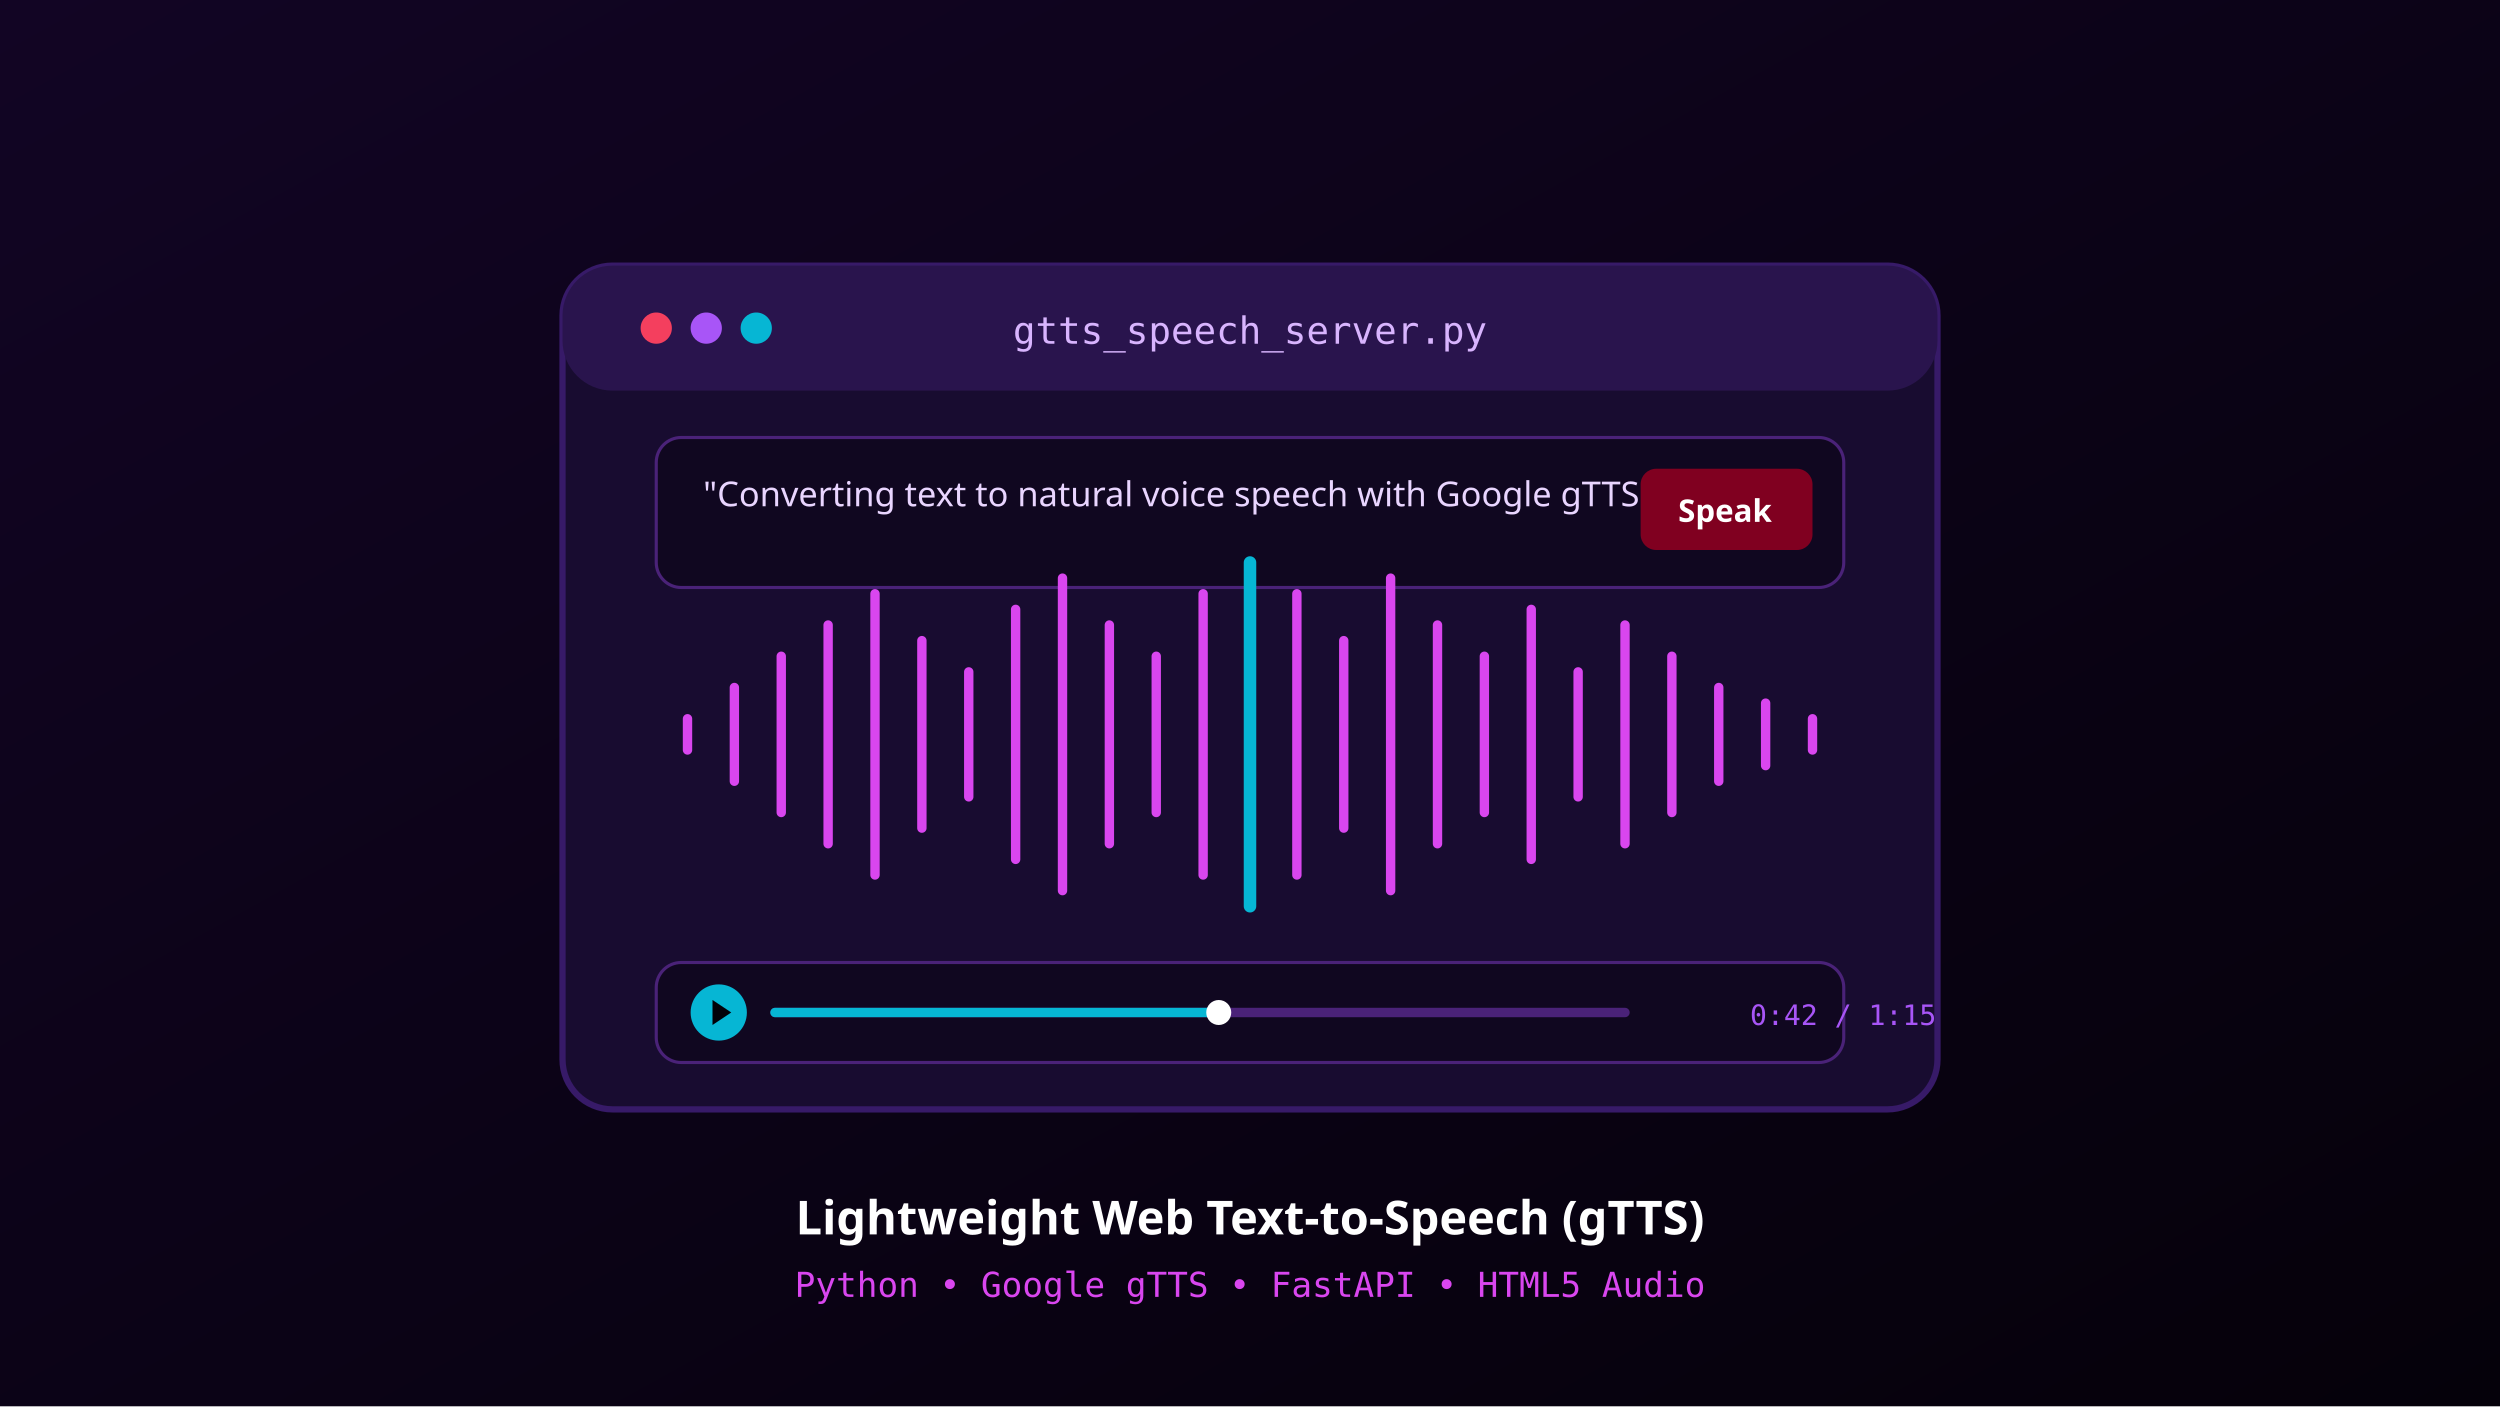
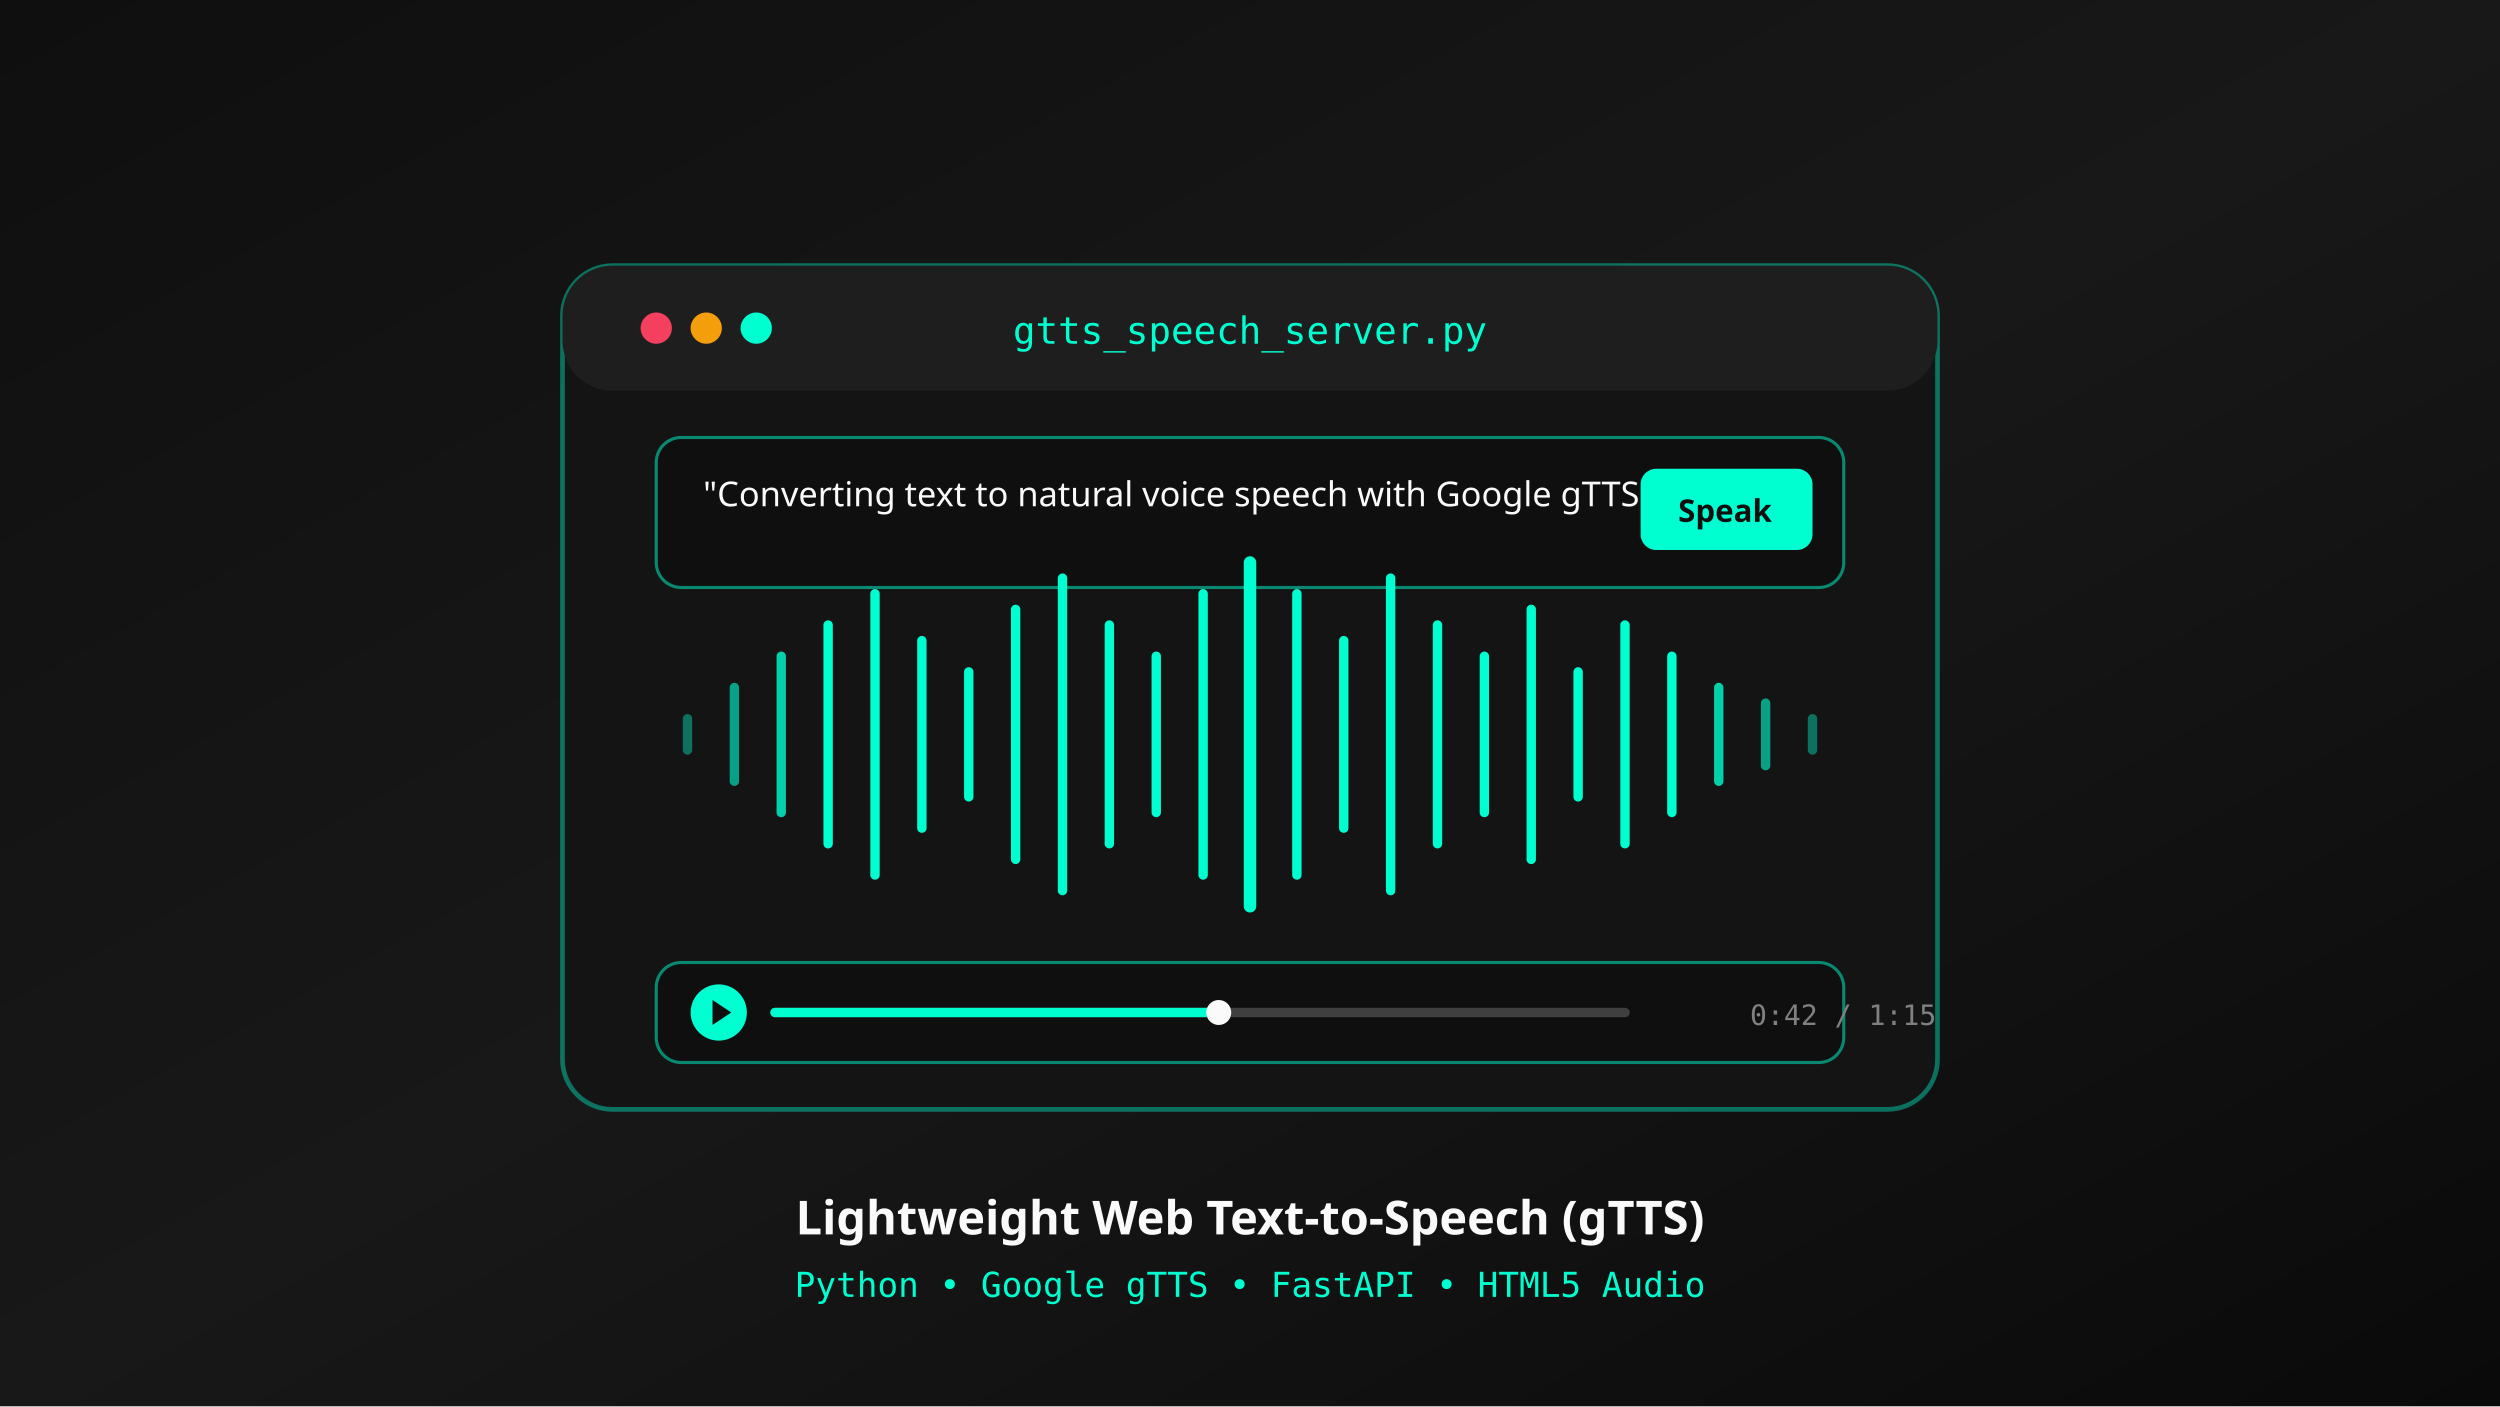
<svg xmlns="http://www.w3.org/2000/svg" viewBox="0 0 800 450" width="100%" height="100%">
  <defs>
    <linearGradient id="bg-tts" x1="0%" y1="0%" x2="100%" y2="100%">
-       <stop offset="0%" stop-color="#120524" />
-       <stop offset="100%" stop-color="#05010a" />
+       <stop offset="0%" stop-color="#0F0F0F" />
+       <stop offset="50%" stop-color="#181818" />
+       <stop offset="100%" stop-color="#0A0A0A" />
    </linearGradient>
  </defs>
  <rect width="800" height="450" fill="url(#bg-tts)" />
-   <rect x="180" y="85" width="440" height="270" rx="16" fill="#180c30" stroke="#371a68" stroke-width="2" />
-   <rect x="180" y="85" width="440" height="40" rx="16" fill="#29144d" />
+   <rect x="180" y="85" width="440" height="270" rx="16" fill="#141414" stroke="#00FFD0" stroke-width="1.5" stroke-opacity="0.4" />
+   <rect x="180" y="85" width="440" height="40" rx="16" fill="#1E1E1E" />
  <circle cx="210" cy="105" r="5" fill="#f43f5e" />
-   <circle cx="226" cy="105" r="5" fill="#a855f7" />
-   <circle cx="242" cy="105" r="5" fill="#06b6d4" />
-   <text x="400" y="110" fill="#d8b4fe" font-family="monospace" font-size="12" text-anchor="middle">gtts_speech_server.py</text>
-   <rect x="210" y="140" width="380" height="48" rx="8" fill="#100720" stroke="#4a2278" stroke-width="1" />
-   <text x="225" y="162" fill="#e9d5ff" font-family="sans-serif" font-size="11">"Converting text to natural voice speech with Google gTTS..."</text>
-   <rect x="525" y="150" width="55" height="26" rx="5" fill="#800020" />
-   <text x="552" y="167" fill="#ffffff" font-family="sans-serif" font-weight="bold" font-size="10" text-anchor="middle">Speak</text>
-   <g stroke="#d946ef" stroke-width="3" stroke-linecap="round">
-     <line x1="220" y1="230" x2="220" y2="240" />
-     <line x1="235" y1="220" x2="235" y2="250" />
-     <line x1="250" y1="210" x2="250" y2="260" />
+   <circle cx="226" cy="105" r="5" fill="#f59e0b" />
+   <circle cx="242" cy="105" r="5" fill="#00FFD0" />
+   <text x="400" y="110" fill="#00FFD0" font-family="monospace" font-size="12" text-anchor="middle">gtts_speech_server.py</text>
+   <rect x="210" y="140" width="380" height="48" rx="8" fill="#0F0F0F" stroke="#00FFD0" stroke-width="1" stroke-opacity="0.5" />
+   <text x="225" y="162" fill="#FAFAFA" font-family="sans-serif" font-size="11">"Converting text to natural voice speech with Google gTTS..."</text>
+   <rect x="525" y="150" width="55" height="26" rx="5" fill="#00FFD0" />
+   <text x="552" y="167" fill="#0F0F0F" font-family="sans-serif" font-weight="bold" font-size="10" text-anchor="middle">Speak</text>
+   <g stroke="#00FFD0" stroke-width="3" stroke-linecap="round">
+     <line x1="220" y1="230" x2="220" y2="240" stroke-opacity="0.4" />
+     <line x1="235" y1="220" x2="235" y2="250" stroke-opacity="0.6" />
+     <line x1="250" y1="210" x2="250" y2="260" stroke-opacity="0.8" />
    <line x1="265" y1="200" x2="265" y2="270" />
    <line x1="280" y1="190" x2="280" y2="280" />
    <line x1="295" y1="205" x2="295" y2="265" />
    <line x1="310" y1="215" x2="310" y2="255" />
    <line x1="325" y1="195" x2="325" y2="275" />
    <line x1="340" y1="185" x2="340" y2="285" />
    <line x1="355" y1="200" x2="355" y2="270" />
    <line x1="370" y1="210" x2="370" y2="260" />
    <line x1="385" y1="190" x2="385" y2="280" />
-     <line x1="400" y1="180" x2="400" y2="290" stroke="#06b6d4" stroke-width="4" />
+     <line x1="400" y1="180" x2="400" y2="290" stroke="#00FFD0" stroke-width="4" />
    <line x1="415" y1="190" x2="415" y2="280" />
    <line x1="430" y1="205" x2="430" y2="265" />
    <line x1="445" y1="185" x2="445" y2="285" />
    <line x1="460" y1="200" x2="460" y2="270" />
    <line x1="475" y1="210" x2="475" y2="260" />
    <line x1="490" y1="195" x2="490" y2="275" />
    <line x1="505" y1="215" x2="505" y2="255" />
    <line x1="520" y1="200" x2="520" y2="270" />
    <line x1="535" y1="210" x2="535" y2="260" />
-     <line x1="550" y1="220" x2="550" y2="250" />
-     <line x1="565" y1="225" x2="565" y2="245" />
-     <line x1="580" y1="230" x2="580" y2="240" />
+     <line x1="550" y1="220" x2="550" y2="250" stroke-opacity="0.8" />
+     <line x1="565" y1="225" x2="565" y2="245" stroke-opacity="0.6" />
+     <line x1="580" y1="230" x2="580" y2="240" stroke-opacity="0.4" />
  </g>
-   <rect x="210" y="308" width="380" height="32" rx="8" fill="#100720" stroke="#4a2278" stroke-width="1" />
-   <circle cx="230" cy="324" r="9" fill="#06b6d4" />
-   <polygon points="228,320 234,324 228,328" fill="#020108" />
-   <line x1="248" y1="324" x2="520" y2="324" stroke="#4a2278" stroke-width="3" stroke-linecap="round" />
-   <line x1="248" y1="324" x2="390" y2="324" stroke="#06b6d4" stroke-width="3" stroke-linecap="round" />
-   <circle cx="390" cy="324" r="4" fill="#ffffff" />
-   <text x="560" y="328" fill="#a855f7" font-family="monospace" font-size="9">0:42 / 1:15</text>
-   <text x="400" y="395" fill="#ffffff" font-family="sans-serif" font-weight="bold" font-size="15" text-anchor="middle">Lightweight Web Text-to-Speech (gTTS)</text>
-   <text x="400" y="415" fill="#d946ef" font-family="monospace" font-size="11" text-anchor="middle">Python • Google gTTS • FastAPI • HTML5 Audio</text>
+   <rect x="210" y="308" width="380" height="32" rx="8" fill="#0F0F0F" stroke="#00FFD0" stroke-width="1" stroke-opacity="0.5" />
+   <circle cx="230" cy="324" r="9" fill="#00FFD0" />
+   <polygon points="228,320 234,324 228,328" fill="#0F0F0F" />
+   <line x1="248" y1="324" x2="520" y2="324" stroke="rgba(255,255,255,0.2)" stroke-width="3" stroke-linecap="round" />
+   <line x1="248" y1="324" x2="390" y2="324" stroke="#00FFD0" stroke-width="3" stroke-linecap="round" />
+   <circle cx="390" cy="324" r="4" fill="#FAFAFA" />
+   <text x="560" y="328" fill="#808080" font-family="monospace" font-size="9">0:42 / 1:15</text>
+   <text x="400" y="395" fill="#FAFAFA" font-family="sans-serif" font-weight="bold" font-size="15" text-anchor="middle">Lightweight Web Text-to-Speech (gTTS)</text>
+   <text x="400" y="415" fill="#00FFD0" font-family="monospace" font-size="11" text-anchor="middle">Python • Google gTTS • FastAPI • HTML5 Audio</text>
</svg>
